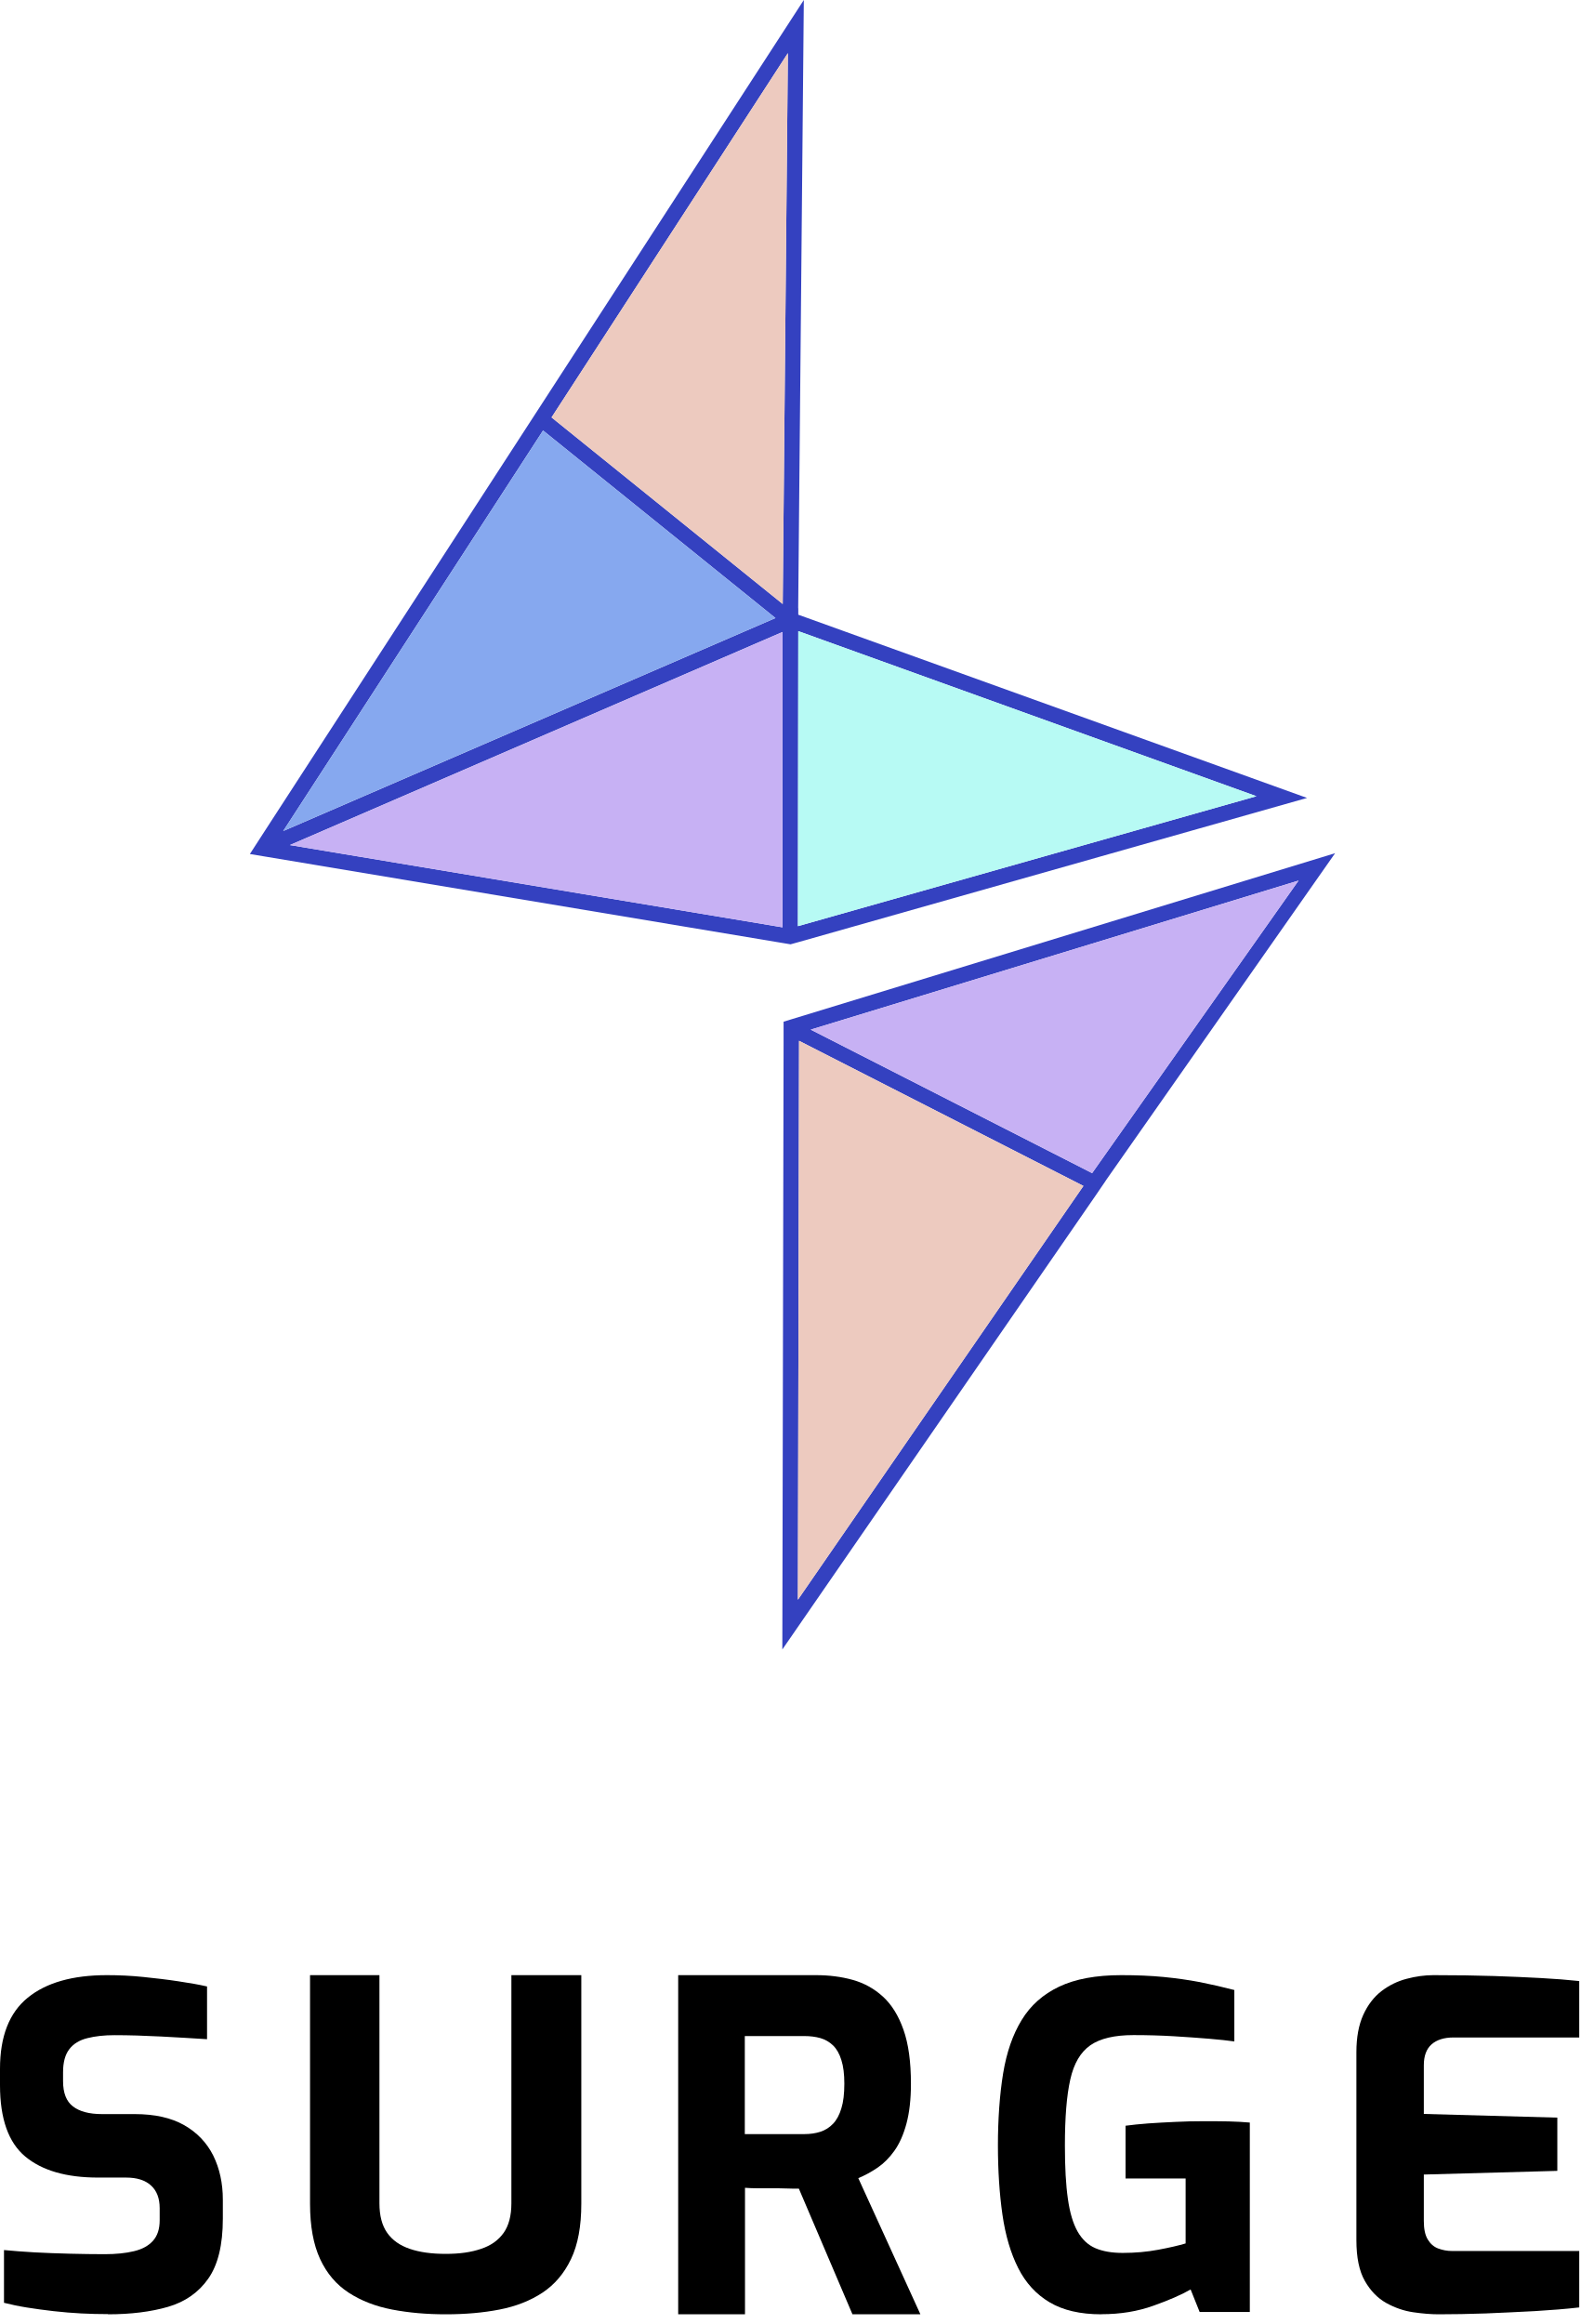
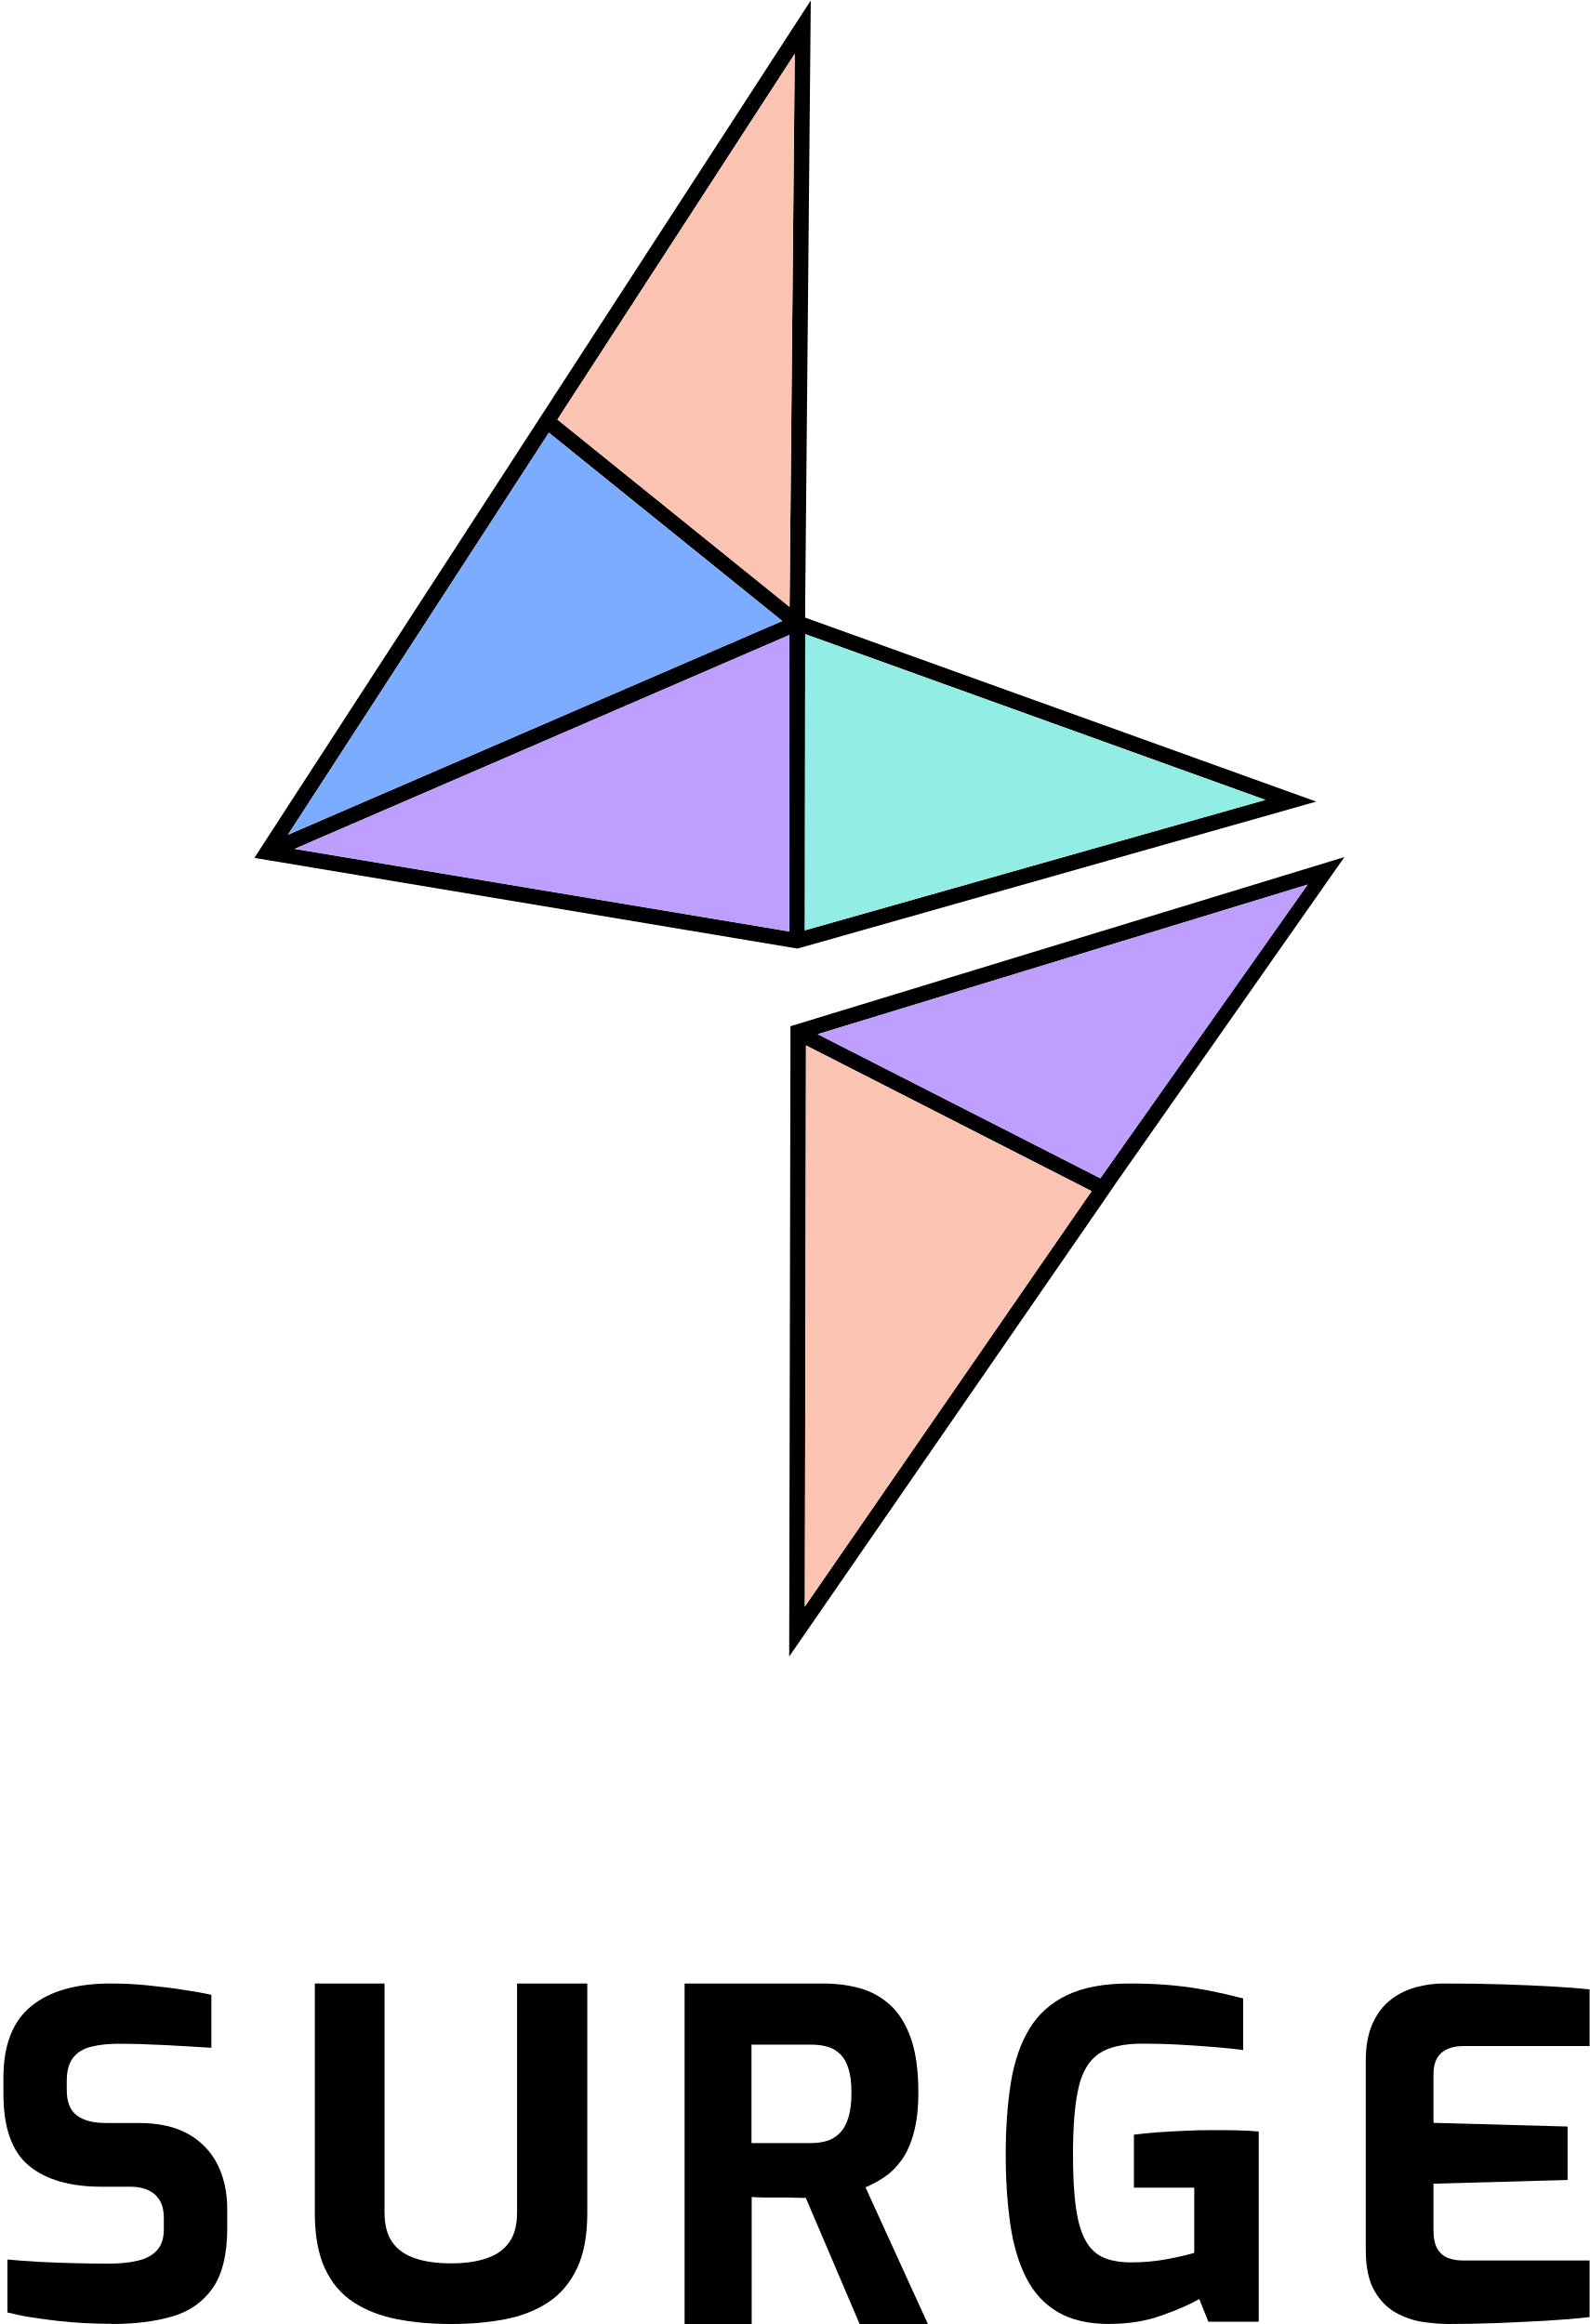
- <svg xmlns="http://www.w3.org/2000/svg" width="83" height="121" viewBox="0 0 83 121" fill="none">
-   <path d="M41.57 32.005V31.671H41.565L41.858 0L13.858 43.157L13.012 44.465L13.734 44.585L40.744 49.096L41.167 49.166L41.65 49.032L68.063 41.545L41.57 32.005ZM28.279 22.414L40.381 32.179L14.749 43.267L28.279 22.414ZM40.744 48.281L15.097 43.998L40.749 32.905V48.281H40.744ZM40.759 31.448L28.721 21.733L41.028 2.766L40.759 31.448ZM41.55 48.221L41.57 32.86L65.427 41.456L41.55 48.221Z" fill="#3441C0" />
-   <path d="M65.427 41.456L41.55 48.221L41.57 32.86L65.427 41.456Z" fill="#B7FAF4" />
-   <path d="M40.749 32.905L40.744 48.281L15.097 43.998L40.749 32.905Z" fill="#C7B1F4" />
-   <path d="M40.381 32.179L14.749 43.267L28.279 22.414L40.381 32.179Z" fill="#86A8EF" />
-   <path d="M41.028 2.766L40.759 31.448L28.721 21.733L41.028 2.766Z" fill="#EDCABF" />
-   <path d="M69.531 44.42L41.257 53.056L40.804 53.195V54.404L40.739 85.881L57.12 62.149L57.329 61.84L57.572 61.487H57.567L69.526 44.42H69.531ZM41.55 83.29L41.61 54.19L56.418 61.746L41.55 83.29ZM56.871 61.079L42.217 53.608L67.62 45.848L56.871 61.079Z" fill="#3441C0" />
-   <path d="M56.418 61.746L41.55 83.29L41.61 54.19L56.418 61.746Z" fill="#EDCABF" />
-   <path d="M67.62 45.848L56.871 61.079L42.217 53.608L67.62 45.848Z" fill="#C7B1F4" />
-   <path d="M5.616 120.485C5.166 120.485 4.705 120.475 4.23 120.45C3.754 120.425 3.274 120.385 2.783 120.33C2.293 120.275 1.832 120.21 1.397 120.141C0.961 120.071 0.565 119.986 0.208 119.896V117.15C0.674 117.195 1.203 117.235 1.793 117.27C2.382 117.3 2.996 117.325 3.63 117.34C4.269 117.355 4.873 117.365 5.448 117.365C6.022 117.365 6.547 117.315 6.973 117.21C7.399 117.11 7.731 116.93 7.964 116.671C8.197 116.411 8.315 116.057 8.315 115.602V114.968C8.315 114.454 8.162 114.055 7.86 113.785C7.558 113.511 7.127 113.376 6.567 113.376H5.101C3.457 113.376 2.194 113.011 1.317 112.282C0.441 111.554 0 110.315 0 108.563V107.719C0 106.027 0.48 104.794 1.446 104.01C2.407 103.226 3.784 102.837 5.567 102.837C6.206 102.837 6.835 102.867 7.464 102.932C8.093 102.997 8.697 103.067 9.281 103.156C9.866 103.241 10.366 103.331 10.782 103.426V106.172C10.069 106.127 9.271 106.077 8.395 106.032C7.518 105.987 6.706 105.962 5.963 105.962C5.433 105.962 4.962 106.012 4.551 106.117C4.14 106.217 3.823 106.411 3.61 106.691C3.393 106.971 3.284 107.37 3.284 107.889V108.358C3.284 108.968 3.452 109.407 3.799 109.671C4.14 109.936 4.646 110.071 5.314 110.071H7.013C8.053 110.071 8.91 110.261 9.588 110.645C10.262 111.029 10.767 111.559 11.104 112.228C11.435 112.902 11.604 113.665 11.604 114.529V115.518C11.604 116.88 11.351 117.919 10.846 118.638C10.341 119.357 9.643 119.846 8.751 120.106C7.86 120.365 6.815 120.495 5.621 120.495L5.616 120.485Z" fill="black" />
-   <path d="M23.203 120.495C22.211 120.495 21.281 120.414 20.419 120.248C19.557 120.082 18.804 119.789 18.16 119.371C17.516 118.952 17.017 118.368 16.669 117.617C16.321 116.866 16.145 115.908 16.145 114.738V102.837H19.759V114.713C19.759 115.363 19.894 115.873 20.164 116.256C20.434 116.639 20.824 116.911 21.338 117.087C21.852 117.264 22.476 117.349 23.208 117.349C23.94 117.349 24.537 117.264 25.052 117.087C25.566 116.916 25.955 116.639 26.225 116.256C26.495 115.878 26.63 115.363 26.63 114.713V102.837H30.271V114.738C30.271 115.908 30.095 116.866 29.736 117.617C29.378 118.368 28.879 118.952 28.246 119.371C27.612 119.789 26.864 120.082 26.012 120.248C25.161 120.414 24.226 120.495 23.218 120.495H23.203Z" fill="black" />
-   <path d="M35.316 120.495V102.837H42.488C43.175 102.837 43.813 102.918 44.411 103.085C45.004 103.253 45.528 103.542 45.981 103.958C46.434 104.374 46.788 104.943 47.047 105.678C47.307 106.409 47.436 107.348 47.436 108.495C47.436 109.306 47.356 109.997 47.202 110.57C47.047 111.143 46.838 111.61 46.579 111.975C46.32 112.341 46.026 112.635 45.702 112.858C45.373 113.082 45.039 113.264 44.695 113.406L47.929 120.495H44.391L41.601 113.954C41.411 113.954 41.197 113.954 40.958 113.944C40.714 113.934 40.469 113.934 40.22 113.934H39.473C39.224 113.934 38.994 113.924 38.795 113.909V120.495H35.327H35.316ZM38.785 111.113H41.88C42.194 111.113 42.473 111.072 42.722 110.991C42.971 110.91 43.19 110.773 43.38 110.575C43.569 110.377 43.714 110.108 43.813 109.773C43.918 109.438 43.968 109.012 43.968 108.484C43.968 107.992 43.918 107.581 43.813 107.256C43.714 106.932 43.569 106.678 43.38 106.495C43.19 106.313 42.971 106.186 42.722 106.115C42.473 106.044 42.189 106.008 41.88 106.008H38.785V111.113Z" fill="black" />
-   <path d="M57.351 120.495C56.25 120.495 55.354 120.285 54.658 119.871C53.958 119.456 53.412 118.862 53.022 118.088C52.631 117.314 52.356 116.385 52.201 115.306C52.046 114.228 51.966 113.019 51.966 111.691C51.966 110.363 52.056 109.054 52.236 107.956C52.416 106.862 52.736 105.933 53.202 105.174C53.662 104.415 54.313 103.836 55.154 103.436C55.995 103.037 57.071 102.837 58.392 102.837C59.193 102.837 59.923 102.867 60.594 102.932C61.26 102.997 61.89 103.087 62.491 103.201C63.086 103.321 63.682 103.456 64.277 103.611V106.288C63.947 106.243 63.507 106.193 62.961 106.148C62.411 106.103 61.8 106.058 61.124 106.018C60.449 105.978 59.753 105.958 59.027 105.958C58.041 105.958 57.291 106.133 56.78 106.487C56.27 106.842 55.919 107.436 55.734 108.27C55.544 109.109 55.454 110.253 55.454 111.711C55.454 112.839 55.504 113.763 55.609 114.482C55.709 115.202 55.879 115.771 56.115 116.185C56.35 116.6 56.66 116.889 57.045 117.054C57.431 117.219 57.901 117.299 58.467 117.299C59.112 117.299 59.728 117.244 60.314 117.134C60.904 117.024 61.375 116.914 61.74 116.805V113.424H58.612V110.677C58.942 110.632 59.333 110.592 59.788 110.557C60.243 110.527 60.719 110.497 61.209 110.477C61.705 110.452 62.18 110.442 62.636 110.442C63.136 110.442 63.587 110.442 63.987 110.452C64.388 110.462 64.753 110.482 65.083 110.512V120.375H62.471L62 119.202C61.545 119.466 60.899 119.751 60.068 120.046C59.238 120.345 58.337 120.49 57.361 120.49L57.351 120.495Z" fill="black" />
-   <path d="M74.906 120.495C74.527 120.495 74.088 120.46 73.599 120.389C73.11 120.319 72.641 120.157 72.186 119.905C71.737 119.653 71.364 119.27 71.072 118.756C70.779 118.242 70.633 117.537 70.633 116.635V106.848C70.633 106.072 70.754 105.427 70.991 104.903C71.228 104.384 71.546 103.971 71.939 103.668C72.333 103.366 72.767 103.154 73.246 103.028C73.72 102.902 74.189 102.837 74.644 102.837C75.829 102.837 76.879 102.852 77.787 102.882C78.695 102.912 79.512 102.948 80.244 102.988C80.97 103.028 81.636 103.079 82.237 103.144V106.082H75.688C75.198 106.082 74.82 106.203 74.548 106.44C74.28 106.677 74.144 107.04 74.144 107.529V110.063L81.096 110.255V113.027L74.144 113.218V115.637C74.144 116.05 74.21 116.368 74.346 116.594C74.482 116.821 74.664 116.983 74.891 117.068C75.123 117.154 75.36 117.199 75.617 117.199H82.237V120.137C81.54 120.218 80.768 120.278 79.926 120.329C79.078 120.374 78.225 120.414 77.363 120.45C76.5 120.48 75.683 120.495 74.906 120.495Z" fill="black" />
+ <svg xmlns="http://www.w3.org/2000/svg" width="186" height="272" viewBox="0 0 186 272" fill="none">
+   <path d="M94.219 72.286V71.534H94.208L94.87 0.055L31.676 97.456L29.768 100.409L31.396 100.678L92.356 110.86L93.31 111.018L94.399 110.715L154.012 93.819L94.219 72.286ZM64.222 50.642L91.536 72.679L33.686 97.703L64.222 50.642ZM92.356 109.019L34.472 99.353L92.367 74.318V109.019H92.356ZM92.389 71.029L65.221 49.103L92.996 6.297L92.389 71.029ZM94.174 108.885L94.219 74.217L148.062 93.617L94.174 108.885Z" fill="black" />
+   <path d="M148.062 93.617L94.175 108.885L94.219 74.217L148.062 93.617Z" fill="#92EEE5" />
+   <path d="M92.367 74.318L92.356 109.019L34.472 99.353L92.367 74.318Z" fill="#BE9EFF" />
+   <path d="M91.536 72.679L33.686 97.703L64.222 50.642L91.536 72.679Z" fill="#7CACFF" />
+   <path d="M92.995 6.297L92.389 71.029L65.221 49.103L92.995 6.297Z" fill="#FAC3B2" />
+   <path d="M157.323 100.307L93.512 119.797L92.49 120.111V122.839L92.344 193.88L129.313 140.319L129.785 139.623L130.335 138.826H130.324L157.312 100.307H157.323ZM94.174 188.031L94.309 122.356L127.73 139.409L94.174 188.031ZM128.752 137.905L95.679 121.043L153.012 103.529L128.752 137.905Z" fill="black" />
+   <path d="M127.731 139.409L94.175 188.031L94.309 122.356L127.731 139.409Z" fill="#FAC3B2" />
+   <path d="M153.012 103.529L128.752 137.905L95.678 121.043L153.012 103.529Z" fill="#BE9EFF" />
+   <path d="M13.075 271.977C12.058 271.977 11.018 271.955 9.945 271.899C8.872 271.842 7.788 271.752 6.682 271.628C5.575 271.504 4.536 271.358 3.552 271.2C2.568 271.042 1.674 270.851 0.869 270.648V264.451C1.92 264.552 3.116 264.642 4.446 264.721C5.776 264.789 7.162 264.845 8.593 264.879C10.035 264.913 11.399 264.935 12.695 264.935C13.992 264.935 15.177 264.823 16.138 264.586C17.099 264.361 17.848 263.955 18.373 263.369C18.899 262.783 19.167 261.983 19.167 260.958V259.527C19.167 258.366 18.82 257.465 18.139 256.857C17.457 256.237 16.484 255.933 15.221 255.933H11.913C8.202 255.933 5.352 255.11 3.373 253.465C1.395 251.82 0.4 249.026 0.4 245.071V243.167C0.4 239.347 1.484 236.564 3.664 234.795C5.832 233.026 8.94 232.147 12.963 232.147C14.405 232.147 15.825 232.215 17.244 232.361C18.664 232.508 20.028 232.666 21.346 232.868C22.666 233.06 23.794 233.263 24.733 233.477V239.674C23.124 239.573 21.324 239.46 19.346 239.358C17.367 239.257 15.534 239.201 13.858 239.201C12.662 239.201 11.6 239.313 10.672 239.55C9.744 239.775 9.029 240.215 8.548 240.846C8.056 241.477 7.811 242.378 7.811 243.55V244.609C7.811 245.984 8.191 246.975 8.973 247.572C9.744 248.17 10.884 248.474 12.393 248.474H16.227C18.575 248.474 20.508 248.902 22.04 249.769C23.56 250.637 24.7 251.831 25.46 253.341C26.209 254.862 26.589 256.586 26.589 258.535V260.766C26.589 263.842 26.019 266.186 24.879 267.809C23.738 269.431 22.163 270.535 20.151 271.121C18.139 271.707 15.78 272 13.086 272L13.075 271.977Z" fill="black" />
+   <path d="M52.766 272C50.527 272 48.429 271.818 46.483 271.443C44.538 271.067 42.838 270.407 41.384 269.463C39.931 268.519 38.806 267.199 38.02 265.504C37.235 263.809 36.837 261.647 36.837 259.008V232.147H44.995V258.951C44.995 260.418 45.299 261.568 45.909 262.432C46.518 263.297 47.398 263.911 48.558 264.309C49.718 264.708 51.125 264.901 52.778 264.901C54.43 264.901 55.778 264.708 56.939 264.309C58.099 263.923 58.978 263.297 59.588 262.432C60.197 261.579 60.502 260.418 60.502 258.951V232.147H68.719V259.008C68.719 261.647 68.32 263.809 67.511 265.504C66.703 267.199 65.577 268.519 64.147 269.463C62.717 270.407 61.029 271.067 59.107 271.443C57.185 271.818 55.075 272 52.801 272H52.766Z" fill="black" />
+   <path d="M80.106 272V232.147H96.29C97.842 232.147 99.282 232.331 100.631 232.708C101.97 233.086 103.151 233.739 104.174 234.678C105.198 235.617 105.996 236.9 106.581 238.56C107.166 240.209 107.458 242.328 107.458 244.916C107.458 246.749 107.278 248.306 106.93 249.6C106.581 250.894 106.109 251.948 105.524 252.772C104.939 253.597 104.276 254.261 103.544 254.765C102.802 255.269 102.049 255.681 101.273 256.002L108.572 272H100.587L94.288 257.238C93.861 257.238 93.377 257.238 92.837 257.216C92.286 257.193 91.735 257.193 91.173 257.193H89.486C88.923 257.193 88.406 257.17 87.956 257.135V272H80.128H80.106ZM87.934 250.825H94.918C95.627 250.825 96.256 250.734 96.819 250.551C97.381 250.367 97.876 250.058 98.303 249.611C98.731 249.165 99.057 248.558 99.282 247.802C99.518 247.046 99.63 246.084 99.63 244.893C99.63 243.782 99.518 242.855 99.282 242.122C99.057 241.389 98.731 240.816 98.303 240.404C97.876 239.992 97.381 239.706 96.819 239.545C96.256 239.385 95.615 239.305 94.918 239.305H87.934V250.825Z" fill="black" />
+   <path d="M129.835 272C127.35 272 125.328 271.527 123.758 270.591C122.177 269.656 120.945 268.315 120.064 266.568C119.183 264.821 118.562 262.724 118.212 260.29C117.862 257.855 117.681 255.128 117.681 252.13C117.681 249.132 117.884 246.179 118.291 243.7C118.698 241.231 119.421 239.135 120.471 237.422C121.51 235.709 122.979 234.401 124.876 233.5C126.774 232.598 129.202 232.147 132.184 232.147C133.991 232.147 135.641 232.215 137.154 232.361C138.656 232.508 140.08 232.711 141.435 232.97C142.779 233.241 144.123 233.545 145.467 233.894V239.935C144.722 239.834 143.728 239.721 142.497 239.62C141.254 239.518 139.876 239.417 138.351 239.327C136.827 239.237 135.257 239.191 133.619 239.191C131.394 239.191 129.699 239.586 128.547 240.386C127.395 241.186 126.604 242.528 126.186 244.41C125.757 246.303 125.554 248.884 125.554 252.175C125.554 254.722 125.667 256.807 125.904 258.43C126.13 260.053 126.514 261.338 127.045 262.274C127.576 263.209 128.276 263.863 129.146 264.235C130.016 264.606 131.077 264.787 132.354 264.787C133.811 264.787 135.2 264.663 136.522 264.415C137.854 264.167 138.916 263.919 139.741 263.671V256.041H132.681V249.842C133.427 249.741 134.308 249.65 135.336 249.572C136.363 249.504 137.437 249.436 138.543 249.391C139.662 249.335 140.735 249.312 141.763 249.312C142.892 249.312 143.909 249.312 144.812 249.335C145.716 249.357 146.54 249.403 147.286 249.47V271.729H141.39L140.328 269.081C139.3 269.678 137.843 270.321 135.968 270.986C134.093 271.662 132.06 271.989 129.857 271.989L129.835 272Z" fill="black" />
+   <path d="M169.455 272C168.601 272 167.61 271.92 166.506 271.761C165.401 271.602 164.342 271.238 163.317 270.669C162.304 270.101 161.461 269.236 160.801 268.076C160.141 266.916 159.81 265.324 159.81 263.288V241.201C159.81 239.449 160.084 237.993 160.619 236.81C161.154 235.639 161.871 234.706 162.76 234.024C163.648 233.342 164.627 232.864 165.709 232.58C166.779 232.295 167.838 232.147 168.863 232.147C171.538 232.147 173.907 232.181 175.956 232.25C178.006 232.318 179.851 232.398 181.502 232.489C183.141 232.58 184.644 232.693 185.999 232.841V239.472H171.22C170.115 239.472 169.261 239.745 168.646 240.279C168.043 240.814 167.735 241.633 167.735 242.736V248.457L183.426 248.889V255.144L167.735 255.577V261.036C167.735 261.969 167.883 262.685 168.191 263.197C168.498 263.709 168.908 264.073 169.421 264.266C169.944 264.459 170.48 264.562 171.06 264.562H185.999V271.192C184.428 271.374 182.686 271.511 180.784 271.625C178.871 271.727 176.947 271.818 175 271.898C173.053 271.966 171.208 272 169.455 272Z" fill="black" />
</svg>
